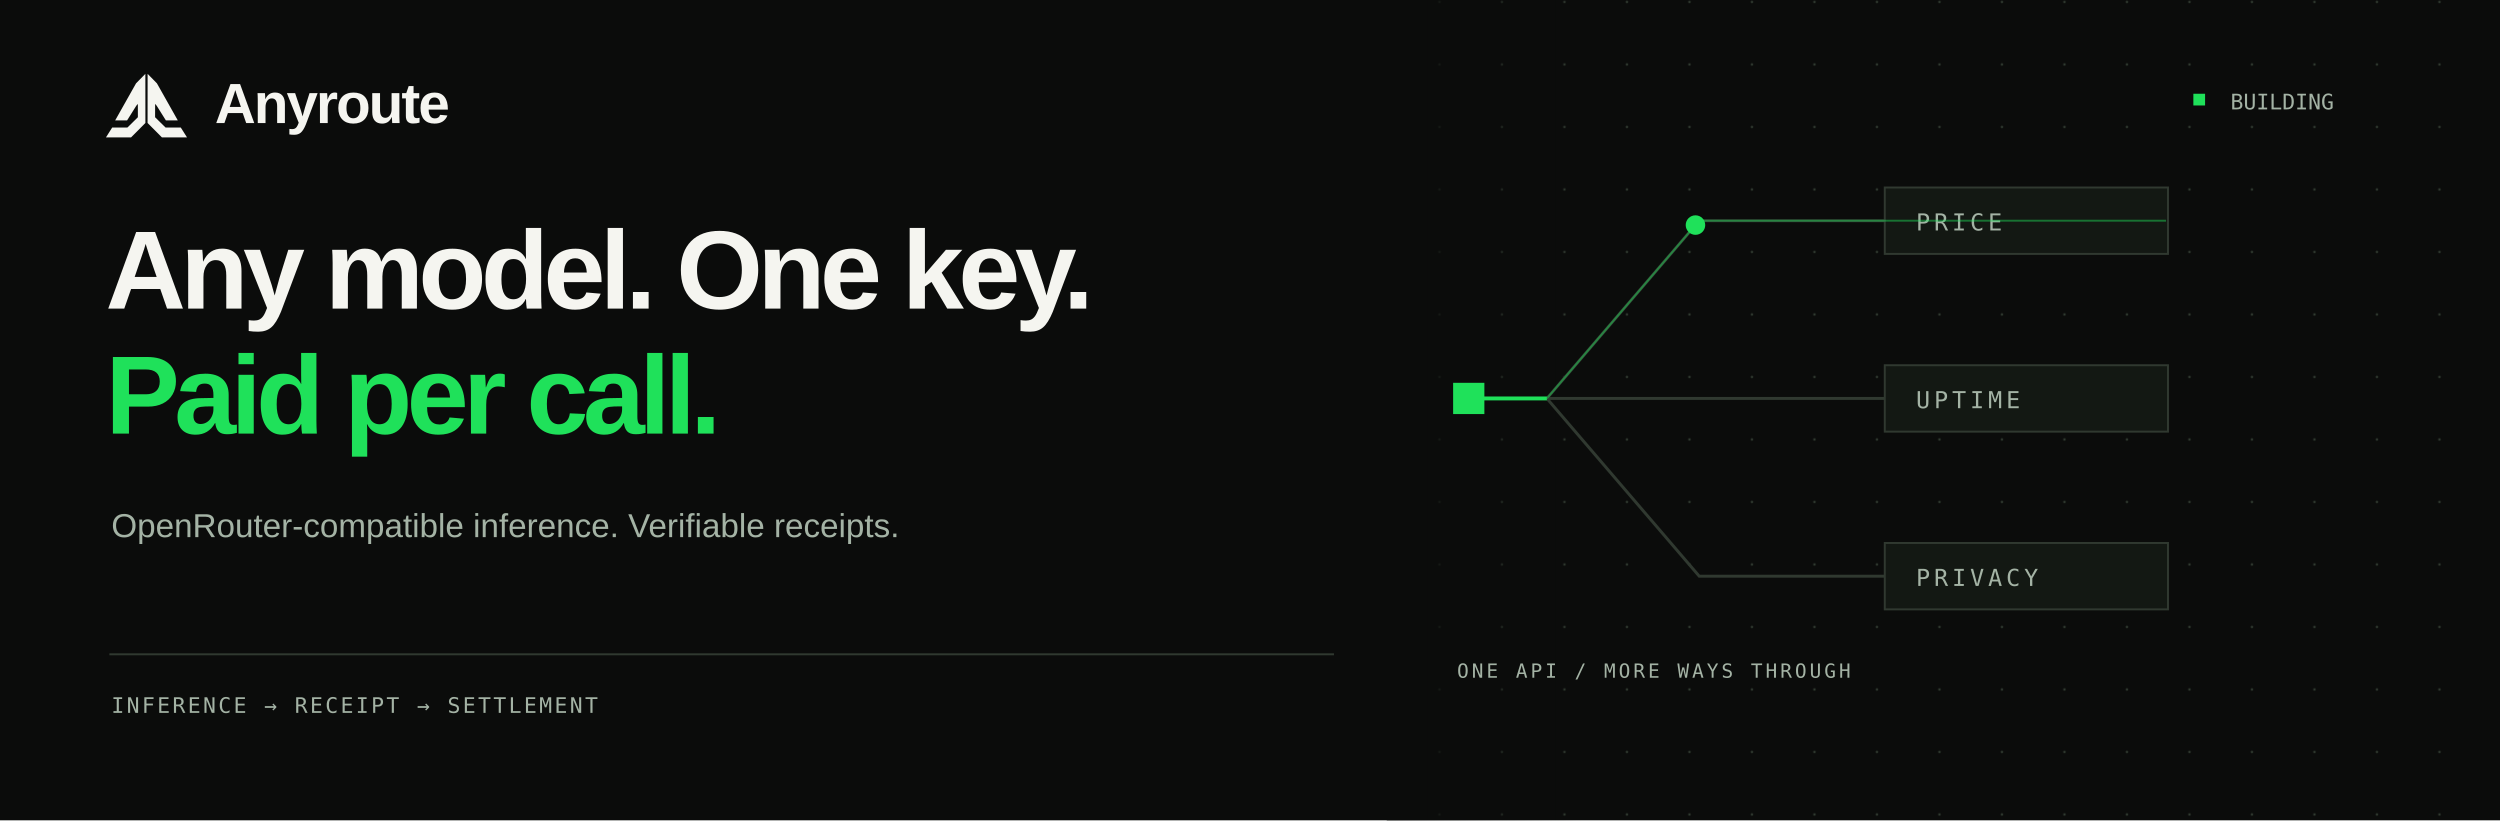
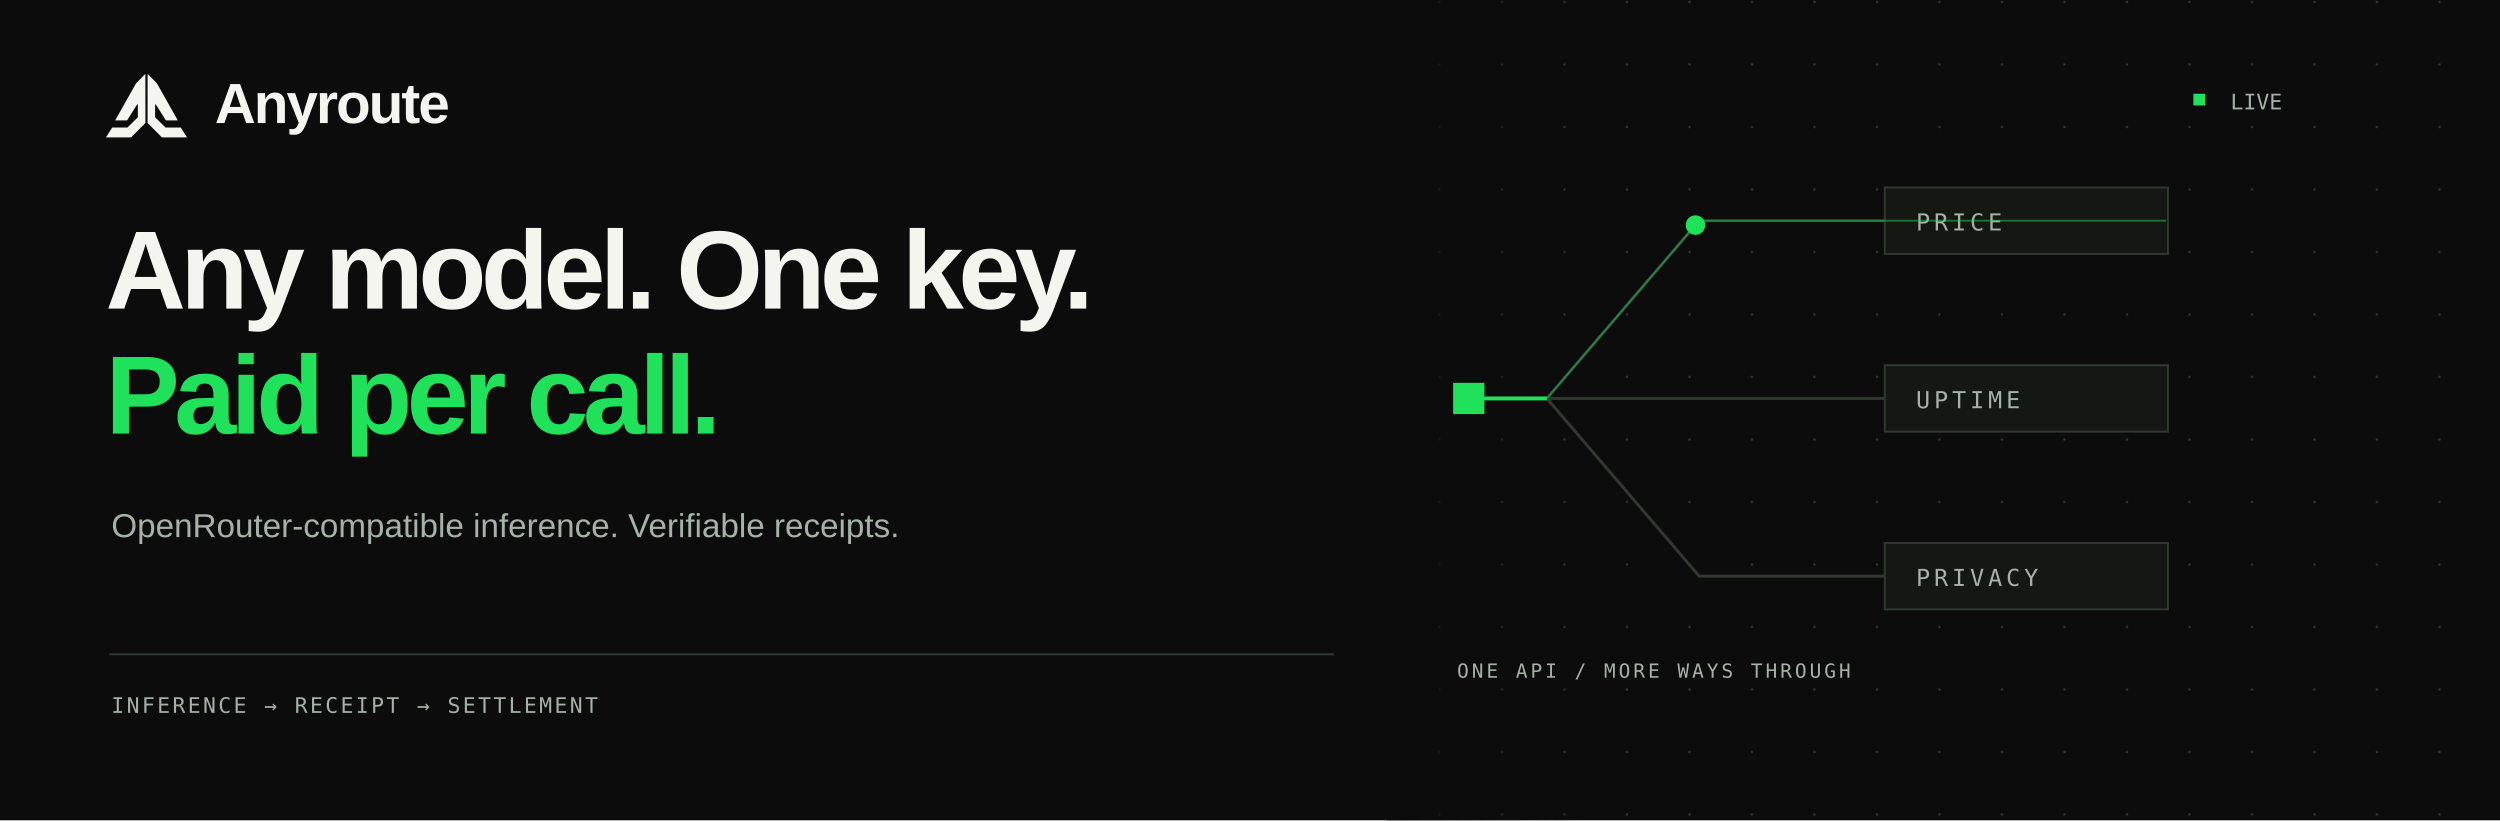
<svg xmlns="http://www.w3.org/2000/svg" width="1280" height="420" viewBox="0 0 1280 420">
  <rect width="1280" height="420" fill="#0b0c0b" />
  <defs>
    <pattern id="grid" width="32" height="32" patternUnits="userSpaceOnUse">
      <circle cx="1" cy="1" r=".7" fill="#293129" />
    </pattern>
    <linearGradient id="fade">
      <stop stop-color="#0b0c0b" />
      <stop offset="1" stop-color="#0b0c0b" stop-opacity="0" />
    </linearGradient>
  </defs>
  <rect x="710" width="570" height="420" fill="url(#grid)" />
  <rect x="710" width="100" height="420" fill="url(#fade)" />
  <svg x="54" y="37" width="42" height="34" viewBox="136 232 982 772" fill="#f5f5f0">
    <path d="M613.5 239.5L614 827.6L442.5 1000L142 1000L216.5 882L397 882Q399.5 881.5 401 880L524 758.9L523.6 599.3L505 621L394.7 797L252 797L502 353.2Z" />
    <path d="M640.5 239.5L640 827.6L811.5 1000L1112 1000L1037.5 882L857 882Q854.5 881.5 853 880L730 758.9L730.4 599.3L749 621L859.3 797L1002 797L752 353.2Z" />
  </svg>
  <text x="110" y="63" font-family="Arial,sans-serif" font-weight="700" font-size="29" letter-spacing="-1" fill="#f5f5f0">Anyroute</text>
  <rect x="1123" y="48" width="6" height="6" fill="#1fe15a" />
-   <text x="1142" y="56" font-family="monospace" font-size="11" fill="#a4b3a5">BUILDING</text>
+   <text x="1142" y="56" font-family="monospace" font-size="11" fill="#a4b3a5">LIVE</text>
  <text x="54" y="158" font-family="Arial,sans-serif" font-weight="700" font-size="57" letter-spacing="-2.8" fill="#f5f5f0">Any model. One key.</text>
  <text x="54" y="222" font-family="Arial,sans-serif" font-weight="700" font-size="57" letter-spacing="-2.8" fill="#1fe15a">Paid per call.</text>
  <text x="57" y="275" font-family="Arial,sans-serif" font-size="17" fill="#a4b3a5">OpenRouter-compatible inference. Verifiable receipts.</text>
  <path d="M792 204 L870 113 H1109" fill="none" stroke="#303930" stroke-width="1.5" />
  <rect x="965" y="96" width="145" height="34" fill="#131813" stroke="#303930" />
  <text x="981" y="118" font-family="monospace" font-size="12" letter-spacing="2" fill="#a4b3a5">PRICE</text>
  <path d="M792 204 L870 204 H1109" fill="none" stroke="#303930" stroke-width="1.5" />
  <rect x="965" y="187" width="145" height="34" fill="#131813" stroke="#303930" />
  <text x="981" y="209" font-family="monospace" font-size="12" letter-spacing="2" fill="#a4b3a5">UPTIME</text>
  <path d="M792 204 L870 295 H1109" fill="none" stroke="#303930" stroke-width="1.5" />
  <rect x="965" y="278" width="145" height="34" fill="#131813" stroke="#303930" />
  <text x="981" y="300" font-family="monospace" font-size="12" letter-spacing="2" fill="#a4b3a5">PRIVACY</text>
  <path d="M754 204 H792" stroke="#1fe15a" stroke-width="2" />
  <rect x="744" y="196" width="16" height="16" fill="#1fe15a" />
  <path d="M792 204 L870 113 H1109" stroke="#1fe15a" stroke-opacity=".45" fill="none" />
  <circle cx="868.08" cy="115.24" r="5" fill="#1fe15a" />
  <text x="746" y="347" font-family="monospace" font-size="10" letter-spacing="1.5" fill="#a4b3a5">ONE API / MORE WAYS THROUGH</text>
  <path d="M56 335 H683" stroke="#303930" />
  <text x="57" y="365" font-family="monospace" font-size="11" letter-spacing="1.2" fill="#a4b3a5">INFERENCE → RECEIPT → SETTLEMENT</text>
</svg>
